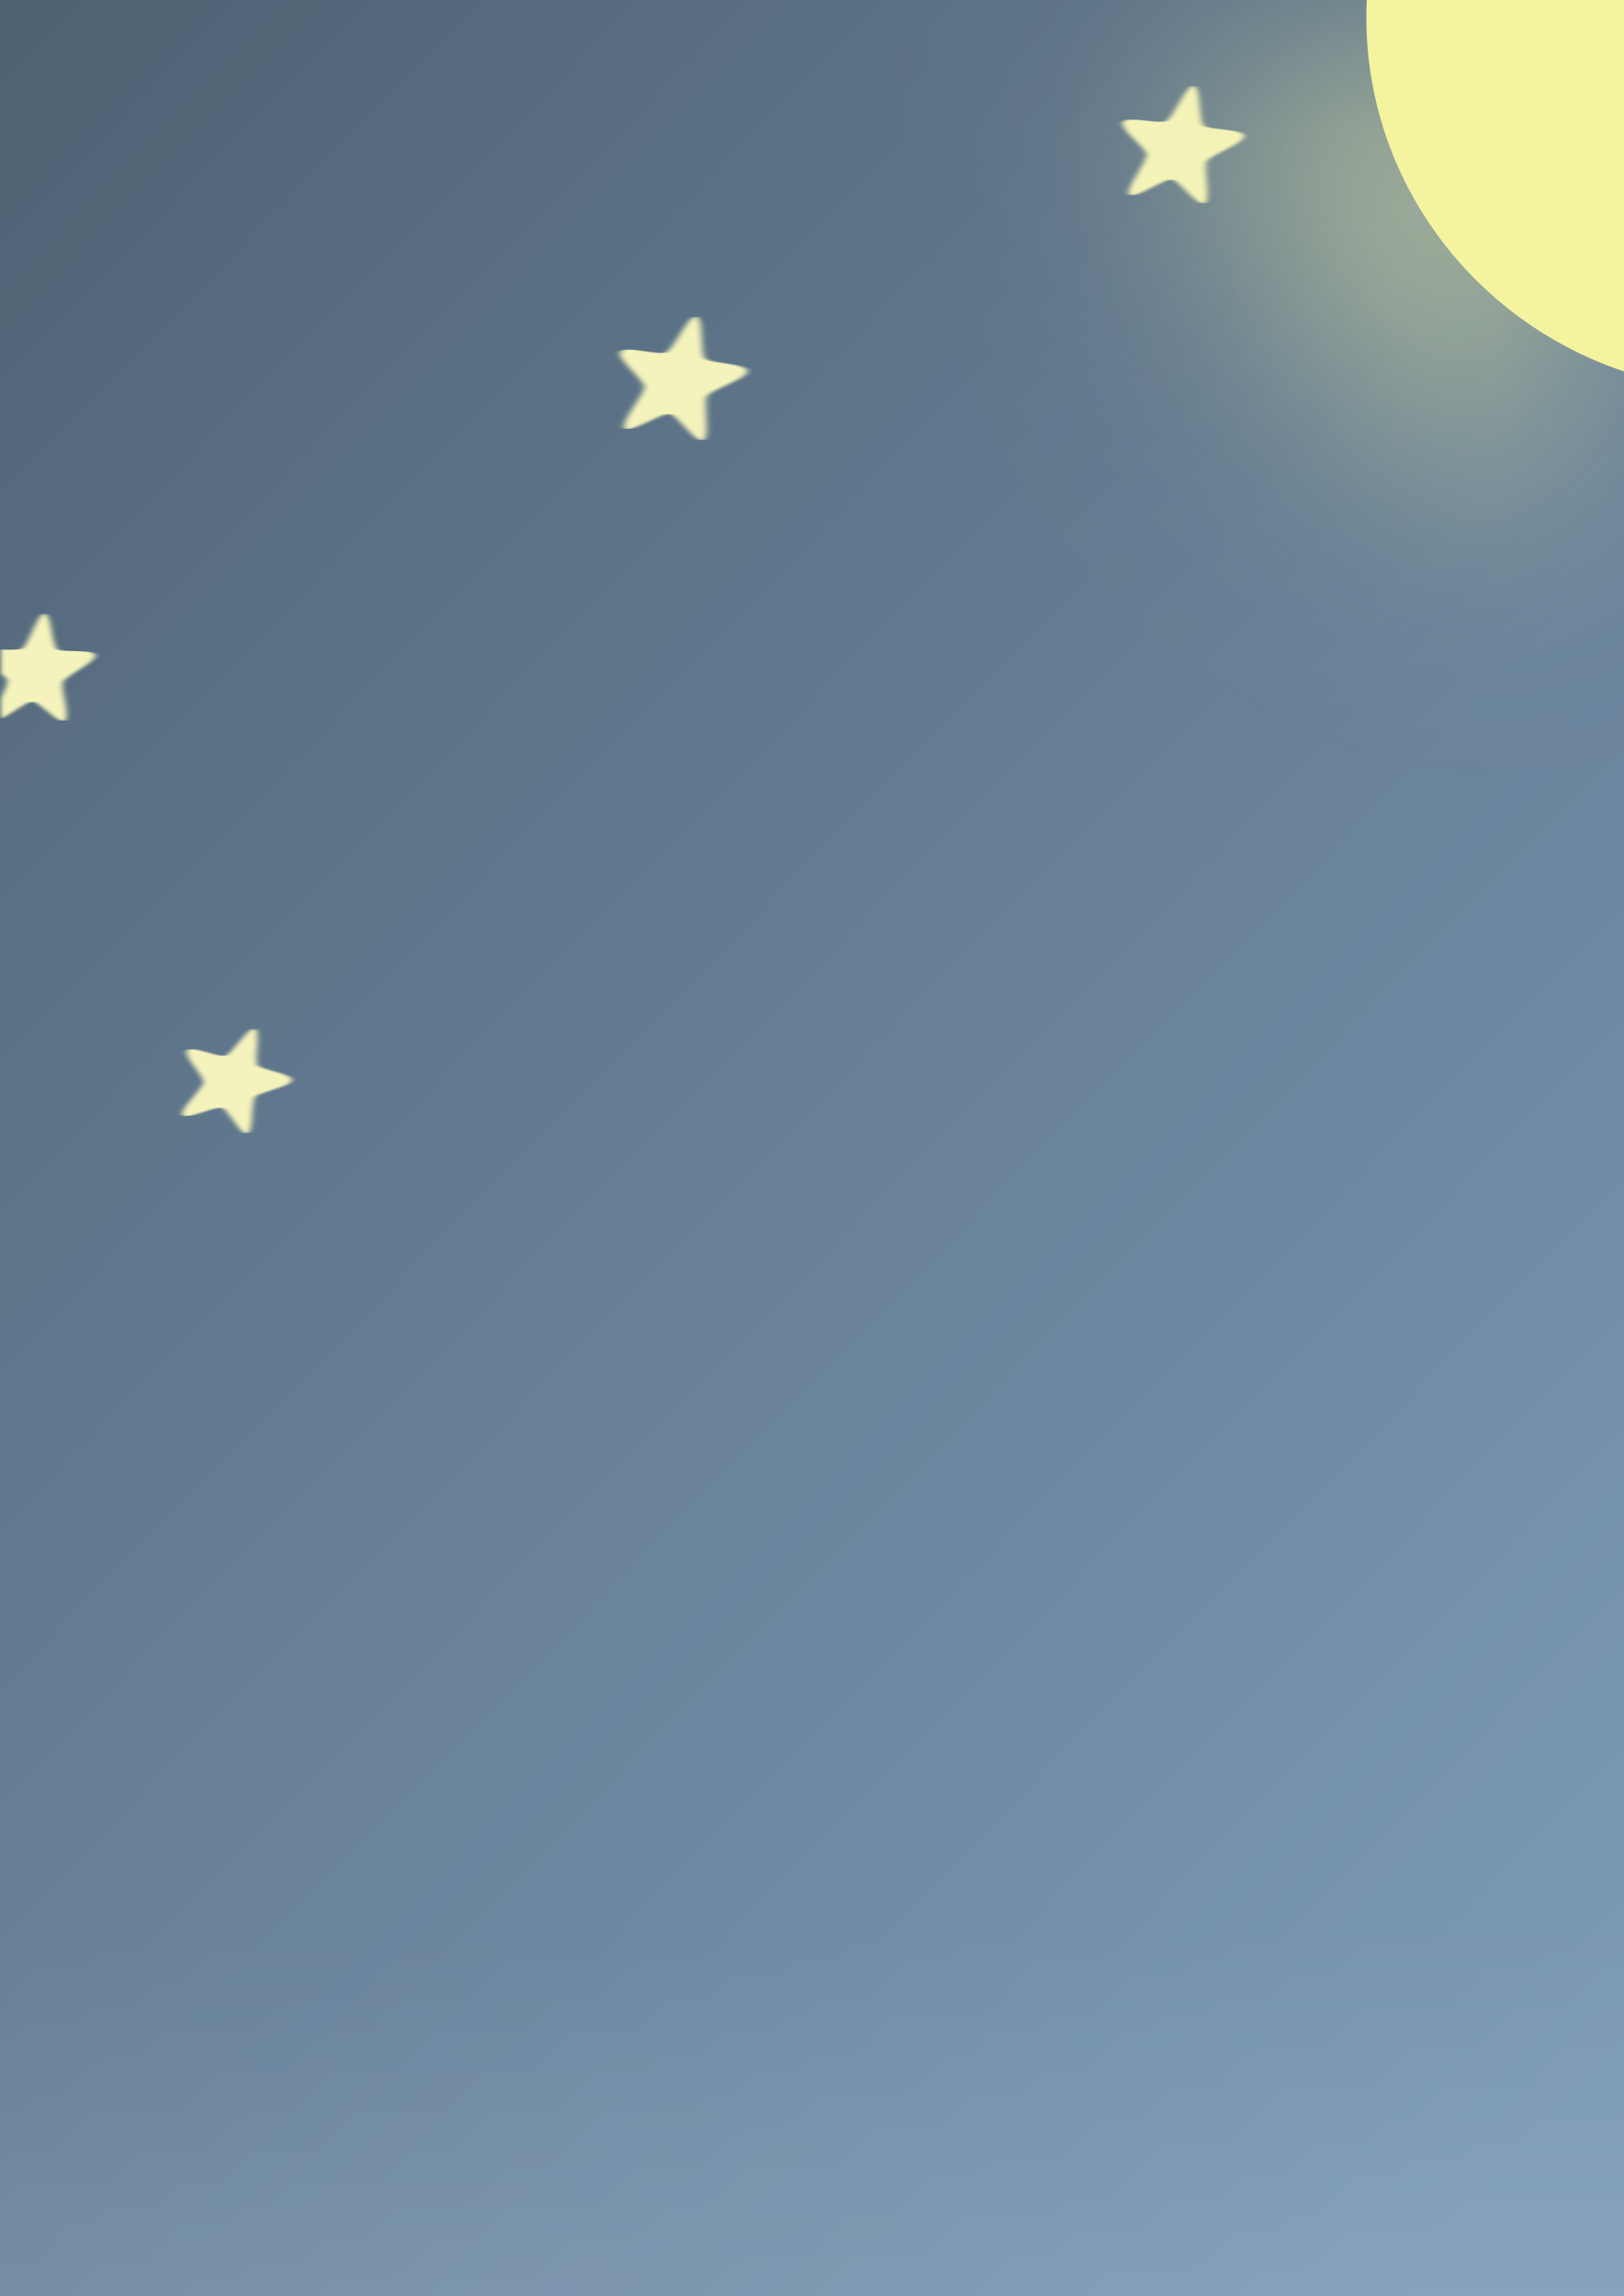
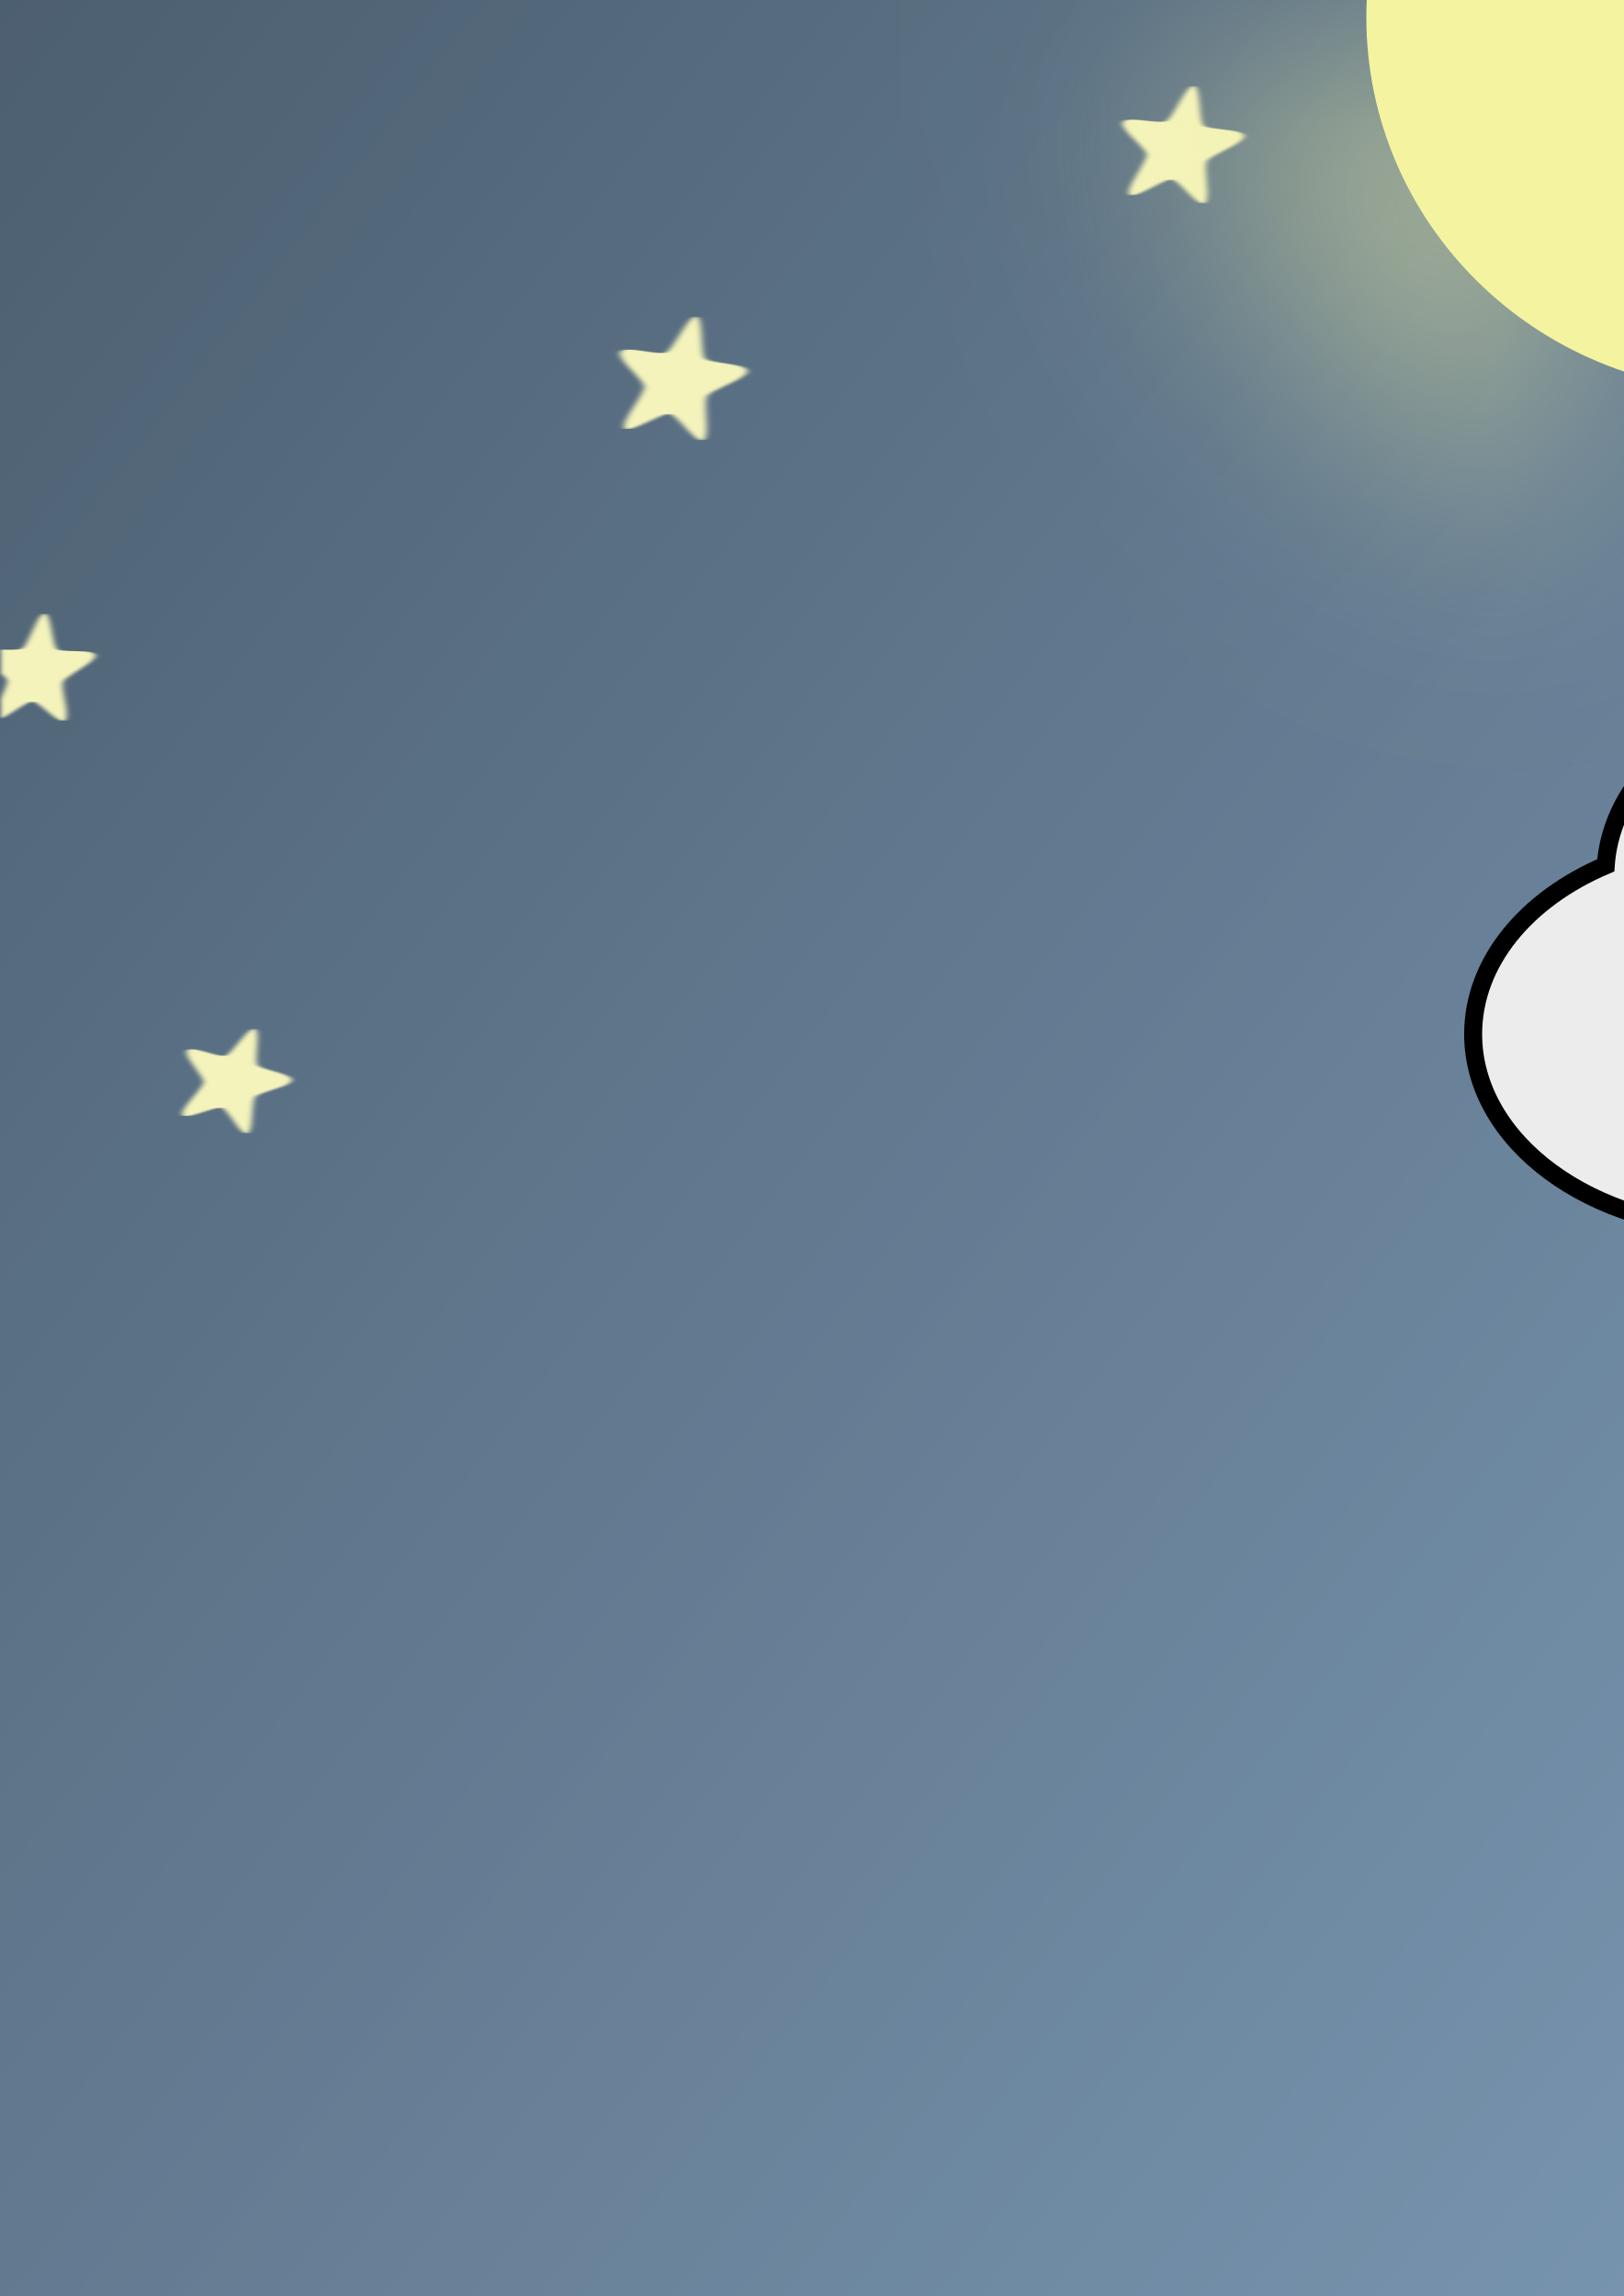
<svg xmlns="http://www.w3.org/2000/svg" xmlns:xlink="http://www.w3.org/1999/xlink" width="744.094" height="1052.362" id="svg2" version="1.1">
  <defs id="defs4">
    <linearGradient id="linearGradient3815">
      <stop style="stop-color:#ffffff;stop-opacity:1;" offset="0" id="stop3817" />
      <stop style="stop-color:#ffffff;stop-opacity:0;" offset="1" id="stop3819" />
    </linearGradient>
    <linearGradient id="linearGradient3773">
      <stop style="stop-color:#000000;stop-opacity:1;" offset="0" id="stop3775" />
      <stop style="stop-color:#000000;stop-opacity:0;" offset="1" id="stop3777" />
    </linearGradient>
    <linearGradient xlink:href="#linearGradient3773" id="linearGradient3779" x1="1094.717" y1="-329.527" x2="2412.533" y2="987.712" gradientUnits="userSpaceOnUse" gradientTransform="matrix(0.9790393,0,0,1,-1858.141,80.8122)" />
    <linearGradient xlink:href="#linearGradient3773-4" id="linearGradient3779-7" x1="1094.717" y1="-329.527" x2="2412.533" y2="987.712" gradientUnits="userSpaceOnUse" gradientTransform="matrix(0.9810491,0,0,1,-1477.001,8.081221)" />
    <linearGradient id="linearGradient3773-4">
      <stop style="stop-color:#000000;stop-opacity:1;" offset="0" id="stop3775-0" />
      <stop style="stop-color:#000000;stop-opacity:0;" offset="1" id="stop3777-9" />
    </linearGradient>
    <linearGradient xlink:href="#linearGradient3815" id="linearGradient3821" x1="690.656" y1="1682.697" x2="683.152" y2="769.519" gradientUnits="userSpaceOnUse" gradientTransform="matrix(0.9930067,0,0,0.9942277,-380.8025,81.64779)" />
    <linearGradient xlink:href="#linearGradient3773" id="linearGradient3828" gradientUnits="userSpaceOnUse" gradientTransform="matrix(0.9790393,0,0,1,-1858.141,80.8122)" x1="1094.717" y1="-329.527" x2="2412.533" y2="987.712" />
    <linearGradient xlink:href="#linearGradient3815" id="linearGradient3830" gradientUnits="userSpaceOnUse" gradientTransform="matrix(0.9930067,0,0,0.9942277,-380.8025,81.64779)" x1="690.656" y1="1682.697" x2="683.152" y2="769.519" />
    <filter id="filter3888">
      <feGaussianBlur stdDeviation="2.295" id="feGaussianBlur3890" />
    </filter>
    <filter id="filter4121" x="-0.322" width="1.644" y="-0.322" height="1.644">
      <feGaussianBlur stdDeviation="71.583" id="feGaussianBlur4123" />
    </filter>
+     <filter color-interpolation-filters="sRGB" id="filter3888-5">
+       <feGaussianBlur stdDeviation="2.295" id="feGaussianBlur3890-5" />
+     </filter>
+     <filter color-interpolation-filters="sRGB" id="filter3888-5-7">
+       <feGaussianBlur stdDeviation="2.295" id="feGaussianBlur3890-5-1" />
+     </filter>
  </defs>
  <g id="layer1">
-     <g id="g3823" transform="translate(74.28571,40)">
+     <g id="g3823" transform="matrix(1,0,0,1.261442,74.28571,170.1894)">
      <rect ry="0" rx="0" y="-480.621" x="-509.456" height="2100" width="1673.389" id="rect2985" style="fill:#7c9ab6;fill-opacity:1;stroke:none" />
      <rect ry="0" rx="0" y="-482.511" x="-509.456" height="2100" width="1669.961" id="rect2985-1" style="opacity:0.564;fill:url(#linearGradient3828);fill-opacity:1;stroke:none" />
      <rect ry="0" rx="0" y="-470.389" x="-513.496" height="2087.878" width="1677.736" id="rect2985-1-4" style="opacity:0.422;fill:url(#linearGradient3830);fill-opacity:1;stroke:none" />
    </g>
    <path transform="matrix(0.3220133,-0.2906853,0.2632775,0.2826023,87.56252,-267.8417)" style="fill:#f4f3bb;fill-opacity:1;stroke:none;filter:url(#filter3888)" id="path3836-8" d="m -1274.286,200.934 c -4.098,6.83 -36.774,-6.74 -44.104,-3.623 -7.33,3.117 -20.226,36.065 -27.988,34.278 -7.763,-1.787 -4.954,-37.057 -10.183,-43.065 -5.23,-6.008 -40.55,-8.091 -41.249,-16.026 -0.699,-7.935 33.712,-16.162 37.811,-22.993 4.098,-6.83 -4.836,-41.066 2.494,-44.183 7.33,-3.117 25.789,27.068 33.552,28.855 7.763,1.787 37.561,-17.289 42.791,-11.281 5.23,6.008 -17.774,32.891 -17.075,40.826 0.699,7.935 28.05,30.38 23.952,37.211 z" />
    <path d="m -1274.286,200.934 c -4.098,6.83 -36.774,-6.74 -44.104,-3.623 -7.33,3.117 -20.226,36.065 -27.988,34.278 -7.763,-1.787 -4.954,-37.057 -10.183,-43.065 -5.23,-6.008 -40.55,-8.091 -41.249,-16.026 -0.699,-7.935 33.712,-16.162 37.811,-22.993 4.098,-6.83 -4.836,-41.066 2.494,-44.183 7.33,-3.117 25.789,27.068 33.552,28.855 7.763,1.787 37.561,-17.289 42.791,-11.281 5.23,6.008 -17.774,32.891 -17.075,40.826 0.699,7.935 28.05,30.38 23.952,37.211 z" id="path4012" style="fill:#f4f3bb;fill-opacity:1;stroke:none;filter:url(#filter3888)" transform="matrix(0.3629784,-0.2903838,0.2635817,0.3190749,979.625,-371.8105)" />
    <path d="m -1274.286,200.934 c -4.098,6.83 -36.774,-6.74 -44.104,-3.623 -7.33,3.117 -20.226,36.065 -27.988,34.278 -7.763,-1.787 -4.954,-37.057 -10.183,-43.065 -5.23,-6.008 -40.55,-8.091 -41.249,-16.026 -0.699,-7.935 33.712,-16.162 37.811,-22.993 4.098,-6.83 -4.836,-41.066 2.494,-44.183 7.33,-3.117 25.789,27.068 33.552,28.855 7.763,1.787 37.561,-17.289 42.791,-11.281 5.23,6.008 -17.774,32.891 -17.075,40.826 0.699,7.935 28.05,30.38 23.952,37.211 z" id="path4014" style="fill:#f4f3bb;fill-opacity:1;stroke:none;filter:url(#filter3888)" transform="matrix(0.3920587,-0.2912998,0.2648037,0.3449502,788.7386,-270.4617)" />
    <path d="m -1274.286,200.934 c -4.098,6.83 -36.774,-6.74 -44.104,-3.623 -7.33,3.117 -20.226,36.065 -27.988,34.278 -7.763,-1.787 -4.954,-37.057 -10.183,-43.065 -5.23,-6.008 -40.55,-8.091 -41.249,-16.026 -0.699,-7.935 33.712,-16.162 37.811,-22.993 4.098,-6.83 -4.836,-41.066 2.494,-44.183 7.33,-3.117 25.789,27.068 33.552,28.855 7.763,1.787 37.561,-17.289 42.791,-11.281 5.23,6.008 -17.774,32.891 -17.075,40.826 0.699,7.935 28.05,30.38 23.952,37.211 z" id="path4016" style="fill:#f4f3bb;fill-opacity:1;stroke:none;filter:url(#filter3888)" transform="matrix(0.3247752,-0.3664185,0.330736,0.2840025,533.9814,-635.7442)" />
    <path d="m -1274.286,200.934 c -4.098,6.83 -36.774,-6.74 -44.104,-3.623 -7.33,3.117 -20.226,36.065 -27.988,34.278 -7.763,-1.787 -4.954,-37.057 -10.183,-43.065 -5.23,-6.008 -40.55,-8.091 -41.249,-16.026 -0.699,-7.935 33.712,-16.162 37.811,-22.993 4.098,-6.83 -4.836,-41.066 2.494,-44.183 7.33,-3.117 25.789,27.068 33.552,28.855 7.763,1.787 37.561,-17.289 42.791,-11.281 5.23,6.008 -17.774,32.891 -17.075,40.826 0.699,7.935 28.05,30.38 23.952,37.211 z" id="path4018" style="fill:#f4f3bb;fill-opacity:1;stroke:none;filter:url(#filter3888)" transform="matrix(0.2692991,-0.2801297,0.2531438,0.2358222,1267.468,-159.9421)" />
    <path d="m -1274.286,200.934 c -4.098,6.83 -36.774,-6.74 -44.104,-3.623 -7.33,3.117 -20.226,36.065 -27.988,34.278 -7.763,-1.787 -4.954,-37.057 -10.183,-43.065 -5.23,-6.008 -40.55,-8.091 -41.249,-16.026 -0.699,-7.935 33.712,-16.162 37.811,-22.993 4.098,-6.83 -4.836,-41.066 2.494,-44.183 7.33,-3.117 25.789,27.068 33.552,28.855 7.763,1.787 37.561,-17.289 42.791,-11.281 5.23,6.008 -17.774,32.891 -17.075,40.826 0.699,7.935 28.05,30.38 23.952,37.211 z" id="path4020" style="fill:#f4f3bb;fill-opacity:1;stroke:none;filter:url(#filter3888)" transform="matrix(0.3088715,-0.2985988,0.2701386,0.2707925,382.8965,-134.5548)" />
    <path d="m -1274.286,200.934 c -4.098,6.83 -36.774,-6.74 -44.104,-3.623 -7.33,3.117 -20.226,36.065 -27.988,34.278 -7.763,-1.787 -4.954,-37.057 -10.183,-43.065 -5.23,-6.008 -40.55,-8.091 -41.249,-16.026 -0.699,-7.935 33.712,-16.162 37.811,-22.993 4.098,-6.83 -4.836,-41.066 2.494,-44.183 7.33,-3.117 25.789,27.068 33.552,28.855 7.763,1.787 37.561,-17.289 42.791,-11.281 5.23,6.008 -17.774,32.891 -17.075,40.826 0.699,7.935 28.05,30.38 23.952,37.211 z" id="path4022" style="fill:#f4f3bb;fill-opacity:1;stroke:none;filter:url(#filter3888)" transform="matrix(0.3405079,-0.2620708,0.2380626,0.2994668,1404.688,-470.4688)" />
    <path d="m -1274.286,200.934 c -4.098,6.83 -36.774,-6.74 -44.104,-3.623 -7.33,3.117 -20.226,36.065 -27.988,34.278 -7.763,-1.787 -4.954,-37.057 -10.183,-43.065 -5.23,-6.008 -40.55,-8.091 -41.249,-16.026 -0.699,-7.935 33.712,-16.162 37.811,-22.993 4.098,-6.83 -4.836,-41.066 2.494,-44.183 7.33,-3.117 25.789,27.068 33.552,28.855 7.763,1.787 37.561,-17.289 42.791,-11.281 5.23,6.008 -17.774,32.891 -17.075,40.826 0.699,7.935 28.05,30.38 23.952,37.211 z" id="path4044" style="fill:#f4f3bb;fill-opacity:1;stroke:none;filter:url(#filter3888)" transform="matrix(0.4127092,0.2010468,-0.1732089,0.3702159,1351.625,-60.42851)" />
    <path d="m -1274.286,200.934 c -4.098,6.83 -36.774,-6.74 -44.104,-3.623 -7.33,3.117 -20.226,36.065 -27.988,34.278 -7.763,-1.787 -4.954,-37.057 -10.183,-43.065 -5.23,-6.008 -40.55,-8.091 -41.249,-16.026 -0.699,-7.935 33.712,-16.162 37.811,-22.993 4.098,-6.83 -4.836,-41.066 2.494,-44.183 7.33,-3.117 25.789,27.068 33.552,28.855 7.763,1.787 37.561,-17.289 42.791,-11.281 5.23,6.008 -17.774,32.891 -17.075,40.826 0.699,7.935 28.05,30.38 23.952,37.211 z" id="path4046" style="fill:#f4f3bb;fill-opacity:1;stroke:none;filter:url(#filter3888)" transform="matrix(0.422902,0.09051617,-0.07466882,0.3777448,422.8441,-136.9858)" />
    <path d="m -1274.286,200.934 c -4.098,6.83 -36.774,-6.74 -44.104,-3.623 -7.33,3.117 -20.226,36.065 -27.988,34.278 -7.763,-1.787 -4.954,-37.057 -10.183,-43.065 -5.23,-6.008 -40.55,-8.091 -41.249,-16.026 -0.699,-7.935 33.712,-16.162 37.811,-22.993 4.098,-6.83 -4.836,-41.066 2.494,-44.183 7.33,-3.117 25.789,27.068 33.552,28.855 7.763,1.787 37.561,-17.289 42.791,-11.281 5.23,6.008 -17.774,32.891 -17.075,40.826 0.699,7.935 28.05,30.38 23.952,37.211 z" id="path4048" style="fill:#f4f3bb;fill-opacity:1;stroke:none;filter:url(#filter3888)" transform="matrix(0.3596999,-0.3327727,0.3012717,0.3155638,203.9721,-598.762)" />
    <path d="m -1274.286,200.934 c -4.098,6.83 -36.774,-6.74 -44.104,-3.623 -7.33,3.117 -20.226,36.065 -27.988,34.278 -7.763,-1.787 -4.954,-37.057 -10.183,-43.065 -5.23,-6.008 -40.55,-8.091 -41.249,-16.026 -0.699,-7.935 33.712,-16.162 37.811,-22.993 4.098,-6.83 -4.836,-41.066 2.494,-44.183 7.33,-3.117 25.789,27.068 33.552,28.855 7.763,1.787 37.561,-17.289 42.791,-11.281 5.23,6.008 -17.774,32.891 -17.075,40.826 0.699,7.935 28.05,30.38 23.952,37.211 z" id="path4056" style="fill:#f4f3bb;fill-opacity:1;stroke:none;filter:url(#filter3888)" transform="matrix(0.4022885,0.08269587,-0.06799509,0.3592848,1392.866,680.7135)" />
    <path d="m -1274.286,200.934 c -4.098,6.83 -36.774,-6.74 -44.104,-3.623 -7.33,3.117 -20.226,36.065 -27.988,34.278 -7.763,-1.787 -4.954,-37.057 -10.183,-43.065 -5.23,-6.008 -40.55,-8.091 -41.249,-16.026 -0.699,-7.935 33.712,-16.162 37.811,-22.993 4.098,-6.83 -4.836,-41.066 2.494,-44.183 7.33,-3.117 25.789,27.068 33.552,28.855 7.763,1.787 37.561,-17.289 42.791,-11.281 5.23,6.008 -17.774,32.891 -17.075,40.826 0.699,7.935 28.05,30.38 23.952,37.211 z" id="path4058" style="fill:#f4f3bb;fill-opacity:1;stroke:none;filter:url(#filter3888)" transform="matrix(0.3606954,-0.2025342,0.1853436,0.3182704,555.9813,173.0288)" />
+     <path d="m -1274.286,200.934 c -4.098,6.83 -36.774,-6.74 -44.104,-3.623 -7.33,3.117 -20.226,36.065 -27.988,34.278 -7.763,-1.787 -4.954,-37.057 -10.183,-43.065 -5.23,-6.008 -40.55,-8.091 -41.249,-16.026 -0.699,-7.935 33.712,-16.162 37.811,-22.993 4.098,-6.83 -4.836,-41.066 2.494,-44.183 7.33,-3.117 25.789,27.068 33.552,28.855 7.763,1.787 37.561,-17.289 42.791,-11.281 5.23,6.008 -17.774,32.891 -17.075,40.826 0.699,7.935 28.05,30.38 23.952,37.211 z" id="path4056-1" style="fill:#f4f3bb;fill-opacity:1;stroke:none;filter:url(#filter3888-5)" transform="matrix(0.4022885,0.08269587,-0.06799509,0.3592848,1720.593,-169.1989)" />
+     <path d="m -1274.286,200.934 c -4.098,6.83 -36.774,-6.74 -44.104,-3.623 -7.33,3.117 -20.226,36.065 -27.988,34.278 -7.763,-1.787 -4.954,-37.057 -10.183,-43.065 -5.23,-6.008 -40.55,-8.091 -41.249,-16.026 -0.699,-7.935 33.712,-16.162 37.811,-22.993 4.098,-6.83 -4.836,-41.066 2.494,-44.183 7.33,-3.117 25.789,27.068 33.552,28.855 7.763,1.787 37.561,-17.289 42.791,-11.281 5.23,6.008 -17.774,32.891 -17.075,40.826 0.699,7.935 28.05,30.38 23.952,37.211 z" id="path4056-1-1" style="fill:#f4f3bb;fill-opacity:1;stroke:none;filter:url(#filter3888-5-7)" transform="matrix(0.4022885,0.08269587,-0.06799509,0.3592848,1712.512,436.8926)" />
+     <path style="fill:#ececec;fill-opacity:1;stroke:#000000;stroke-width:6.233;stroke-miterlimit:4;stroke-opacity:1;stroke-dasharray:none" d="m -215.062,510.502 c -36.698,0 -68.88,17.064 -86.844,42.666 -1.29,-0.034 -2.599,-0.071 -3.901,-0.071 -56.322,0 -101.978,32.072 -101.978,71.626 0,39.554 45.656,71.626 101.978,71.626 19.874,0 38.421,-4.006 54.101,-10.911 18.65,16.951 47.884,27.874 80.747,27.874 56.322,0 101.978,-32.072 101.978,-71.626 0,-1.327 -0.069,-2.642 -0.171,-3.952 12.229,-11.812 19.462,-26.357 19.462,-42.079 0,-39.554 -45.656,-71.608 -101.978,-71.608 -3.047,0 -6.059,0.083 -9.038,0.267 -15.737,-8.744 -34.371,-13.813 -54.357,-13.813 z" id="path4153" />
+   </g>
+   <g id="layer4" style="display:inline">
+     <path style="fill:#aaccff;fill-opacity:1;stroke:#000000;stroke-width:6.882;stroke-miterlimit:4;stroke-opacity:1;stroke-dasharray:none" d="m 1112.597,1723.845 c 0,83.705 -67.269,57.009 -180.155,57.009 -112.887,0 -175.591,26.696 -175.591,-57.009 0,-83.705 68.267,-173.809 181.153,-173.809 112.887,0 174.594,90.104 174.594,173.809 z" id="path3021-1-0" />
+     <g id="g3830-9" transform="translate(2349.615,476.3314)">
+       <path id="path3021-4" d="m -1162.929,1521.722 c 0,102.972 -112.576,70.131 -251.446,70.131 -138.87,0 -230.92,32.84 -230.92,-70.131 0,-102.972 98.892,-213.815 237.762,-213.815 138.87,0 244.604,110.843 244.604,213.815 z" style="fill:#ffaacc;fill-opacity:1;stroke:#000000;stroke-width:8.467;stroke-miterlimit:4;stroke-opacity:1;stroke-dasharray:none" />
+       <path transform="translate(16.16244,8.081221)" d="m -1482.904,1450.362 a 6.061,70.711 0 1 1 -12.122,0 6.061,70.711 0 1 1 12.122,0 z" id="path3810-8" style="fill:#000000;fill-opacity:1;stroke:#000000;stroke-width:10;stroke-miterlimit:4;stroke-opacity:1;stroke-dasharray:none" />
+       <path transform="translate(119.198,6.060902)" d="m -1482.904,1450.362 a 6.061,70.711 0 1 1 -12.122,0 6.061,70.711 0 1 1 12.122,0 z" id="path3810-7-8" style="fill:#000000;fill-opacity:1;stroke:#000000;stroke-width:10;stroke-miterlimit:4;stroke-opacity:1;stroke-dasharray:none" />
+     </g>
+     <path style="fill:#000000;fill-opacity:1;stroke:#000000;stroke-width:10;stroke-miterlimit:4;stroke-opacity:1;stroke-dasharray:none" id="path3835-2" d="m -1664.731,1030.139 a 4.041,58.589 0 1 1 -8.081,0 4.041,58.589 0 1 1 8.081,0 z" transform="translate(2551.646,641.9965)" />
+     <path transform="translate(2644.579,639.9762)" style="fill:#000000;fill-opacity:1;stroke:#000000;stroke-width:10;stroke-miterlimit:4;stroke-opacity:1;stroke-dasharray:none" id="path3835-4-4" d="m -1664.731,1030.139 a 4.041,58.589 0 1 1 -8.081,0 4.041,58.589 0 1 1 8.081,0 z" />
+     <g id="g4307-2" transform="translate(1919.616,-249.5575)">
+       <path id="path4228-2" d="m -1062.675,561.483 c -64.855,0 -117.816,37.514 -121.062,84.688 -36.31,15.423 -60.781,44.29 -60.781,77.38 0,49.309 54.272,89.299 121.219,89.299 11.939,0 23.479,-1.286 34.375,-3.654 22.02,16.653 52.79,27.004 86.844,27.004 51.932,0 96.239,-24.069 113.5,-57.875 0.952,-0.446 1.91,-0.894 2.844,-1.36 11.725,2.783 24.237,4.292 37.219,4.292 66.947,0 121.219,-39.989 121.219,-89.299 0,-49.309 -54.272,-89.278 -121.219,-89.278 -6.386,0 -12.662,0.383 -18.781,1.084 -20.753,-16.625 -51.698,-27.174 -86.281,-27.174 -12.101,0 -23.756,1.305 -34.688,3.697 -20.54,-11.781 -46.357,-18.803 -74.406,-18.803 z" style="fill:#ececec;fill-opacity:1;stroke:#000000;stroke-width:8.246;stroke-miterlimit:4;stroke-opacity:1;stroke-dasharray:none" />
+       <path transform="matrix(1,0,0,0.55,610.1322,124.8583)" d="m -1620.285,914.981 c 0,44.631 -30.754,80.812 -68.69,80.812 -37.937,0 -68.69,-36.181 -68.69,-80.812 0,-44.631 30.754,-80.812 68.69,-80.812 37.937,0 68.69,36.181 68.69,80.812 z" id="path4305-1" style="fill:#f9f9f9;fill-opacity:1;stroke:none" />
+     </g>
  </g>
  <g id="layer3">
    <g id="g4125" transform="matrix(0.7314465,0,0,0.7195986,1725.595,-412.1303)">
      <path transform="matrix(1.166667,0,0,1.166667,-1278.853,666.4001)" d="m 254.558,-70.927 c 0,147.283 -119.397,266.68 -266.68,266.68 -147.283,0 -266.68,-119.397 -266.68,-266.68 0,-147.283 119.397,-266.68 266.68,-266.68 147.283,0 266.68,119.397 266.68,266.68 z" id="path4064-8" style="opacity:0.5;fill:#f4f3a0;fill-opacity:1;stroke:none;filter:url(#filter4121)" />
      <path transform="matrix(0.8939394,0,0,0.8939394,-1253.875,647.0562)" d="m 254.558,-70.927 c 0,147.283 -119.397,266.68 -266.68,266.68 -147.283,0 -266.68,-119.397 -266.68,-266.68 0,-147.283 119.397,-266.68 266.68,-266.68 147.283,0 266.68,119.397 266.68,266.68 z" id="path4064-8-2" style="fill:#f4f3a0;fill-opacity:1;stroke:none" />
    </g>
  </g>
  <g id="layer2" />
</svg>
